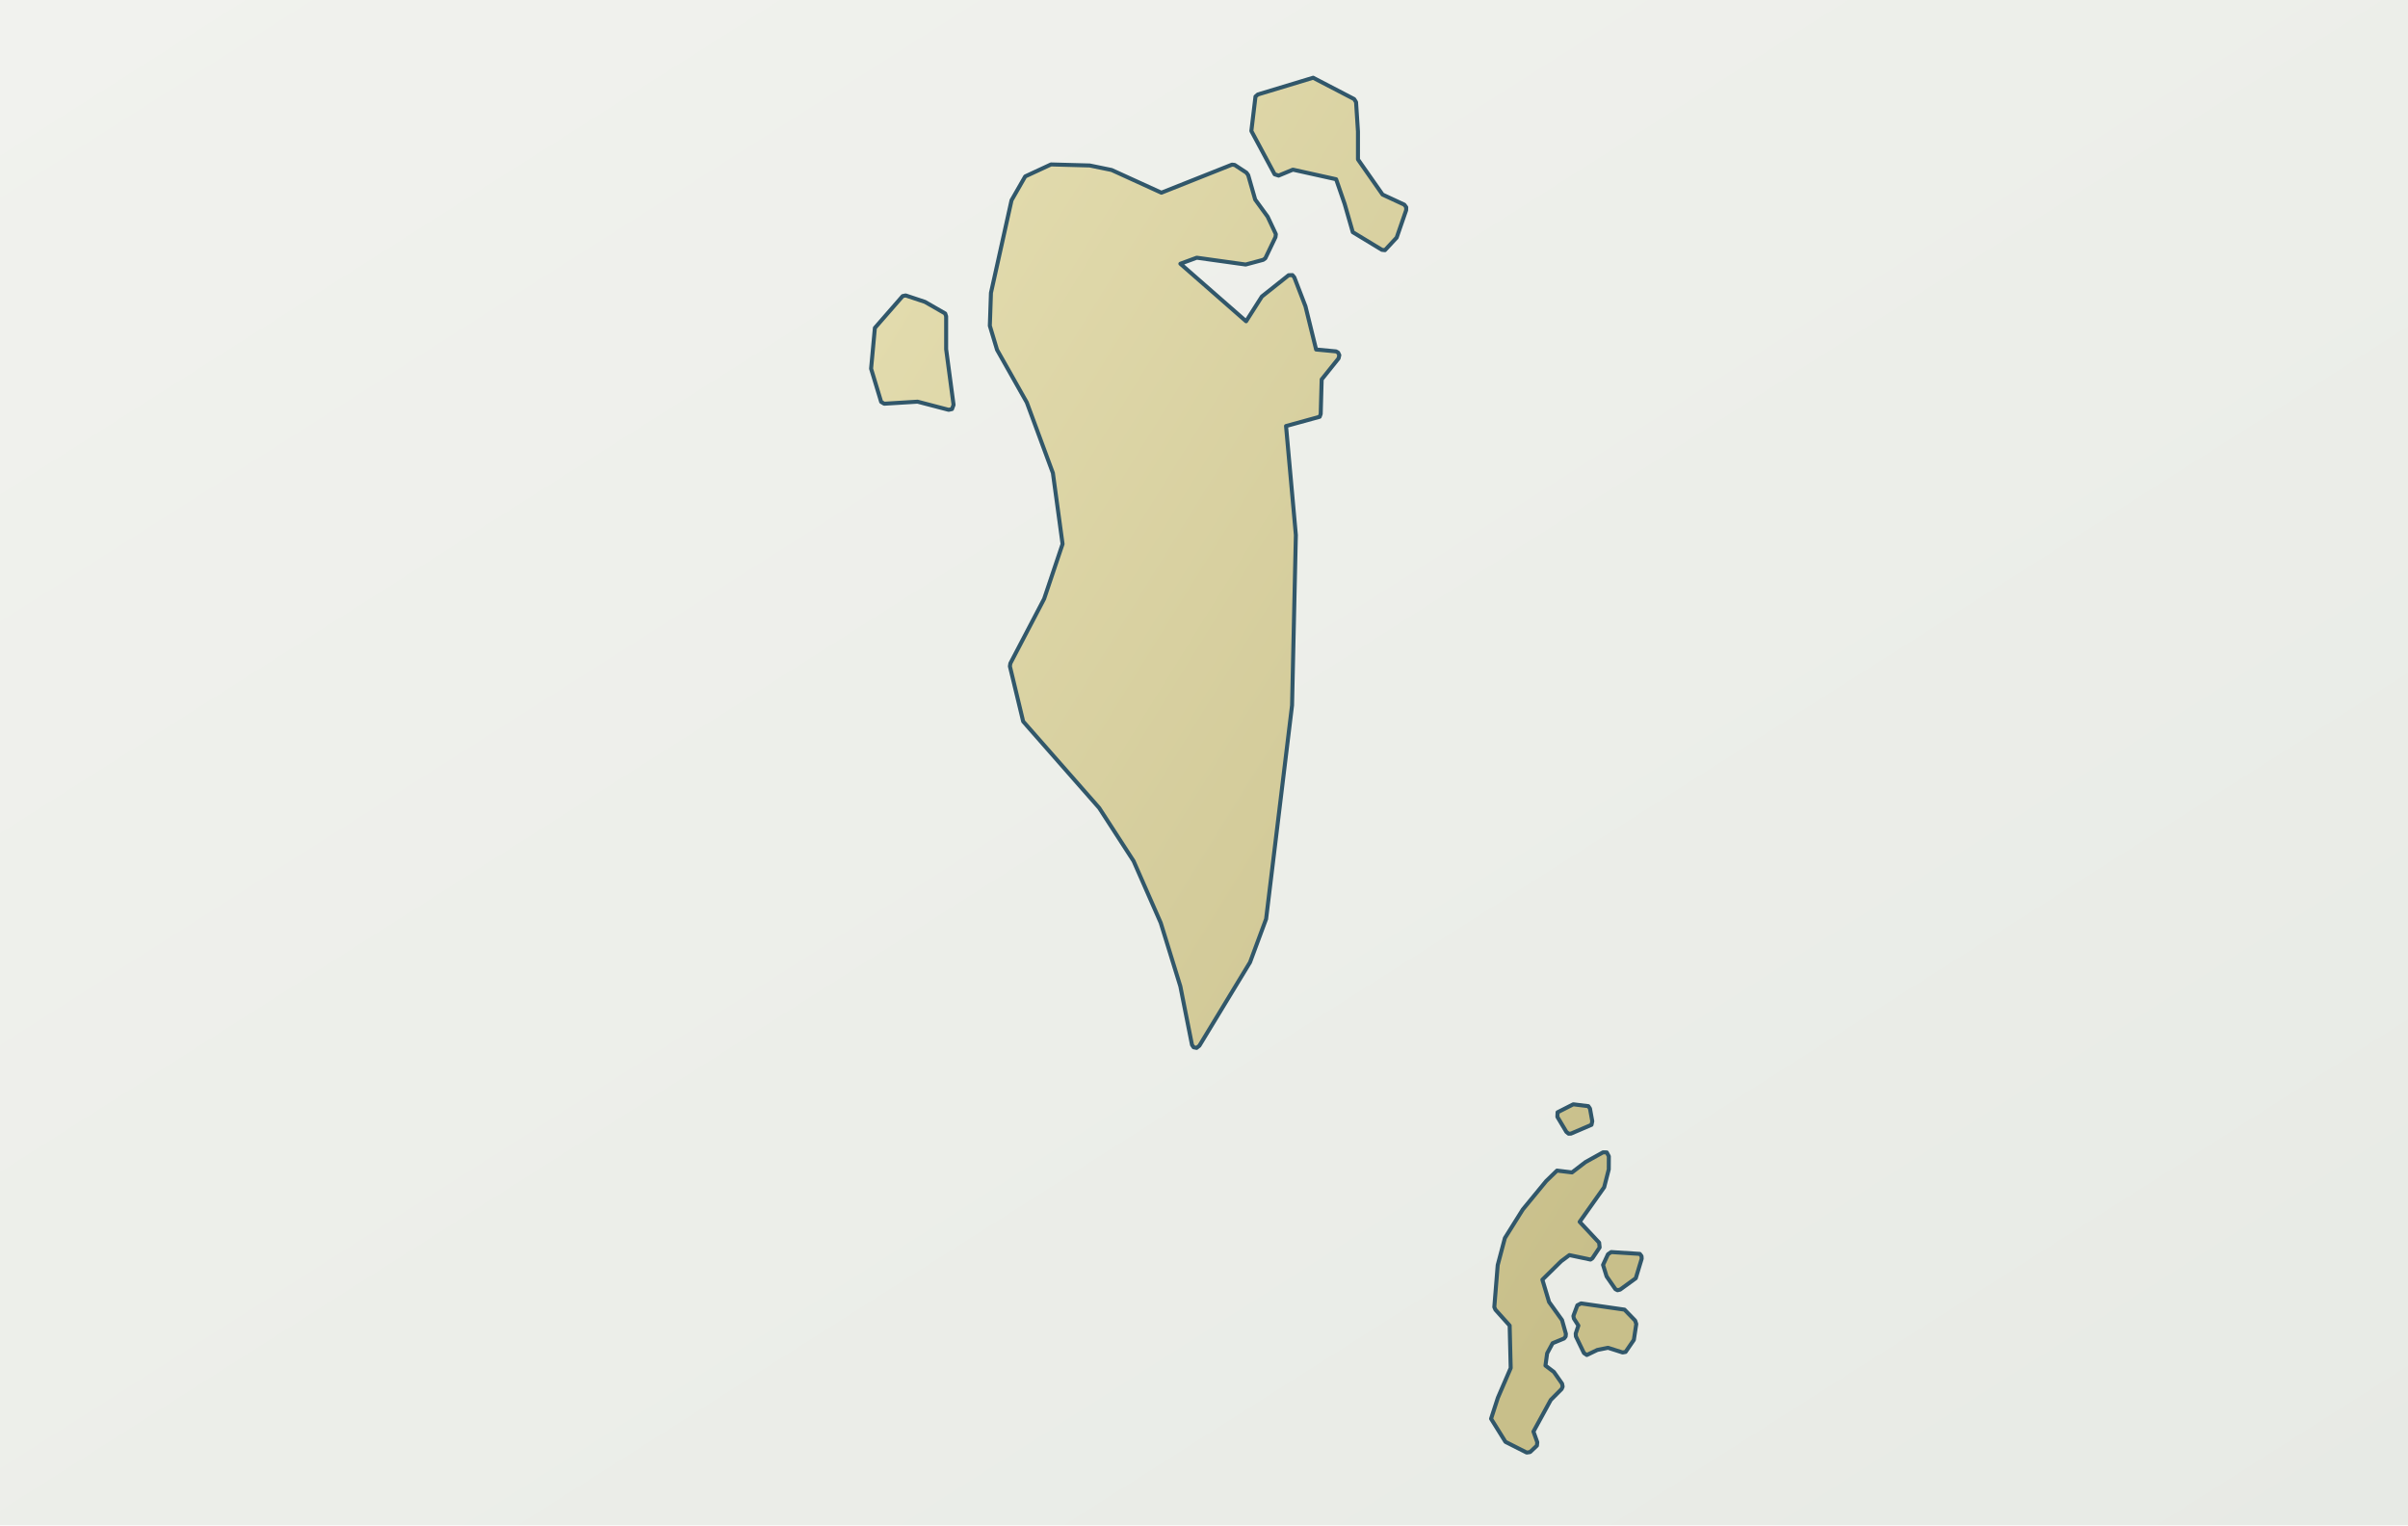
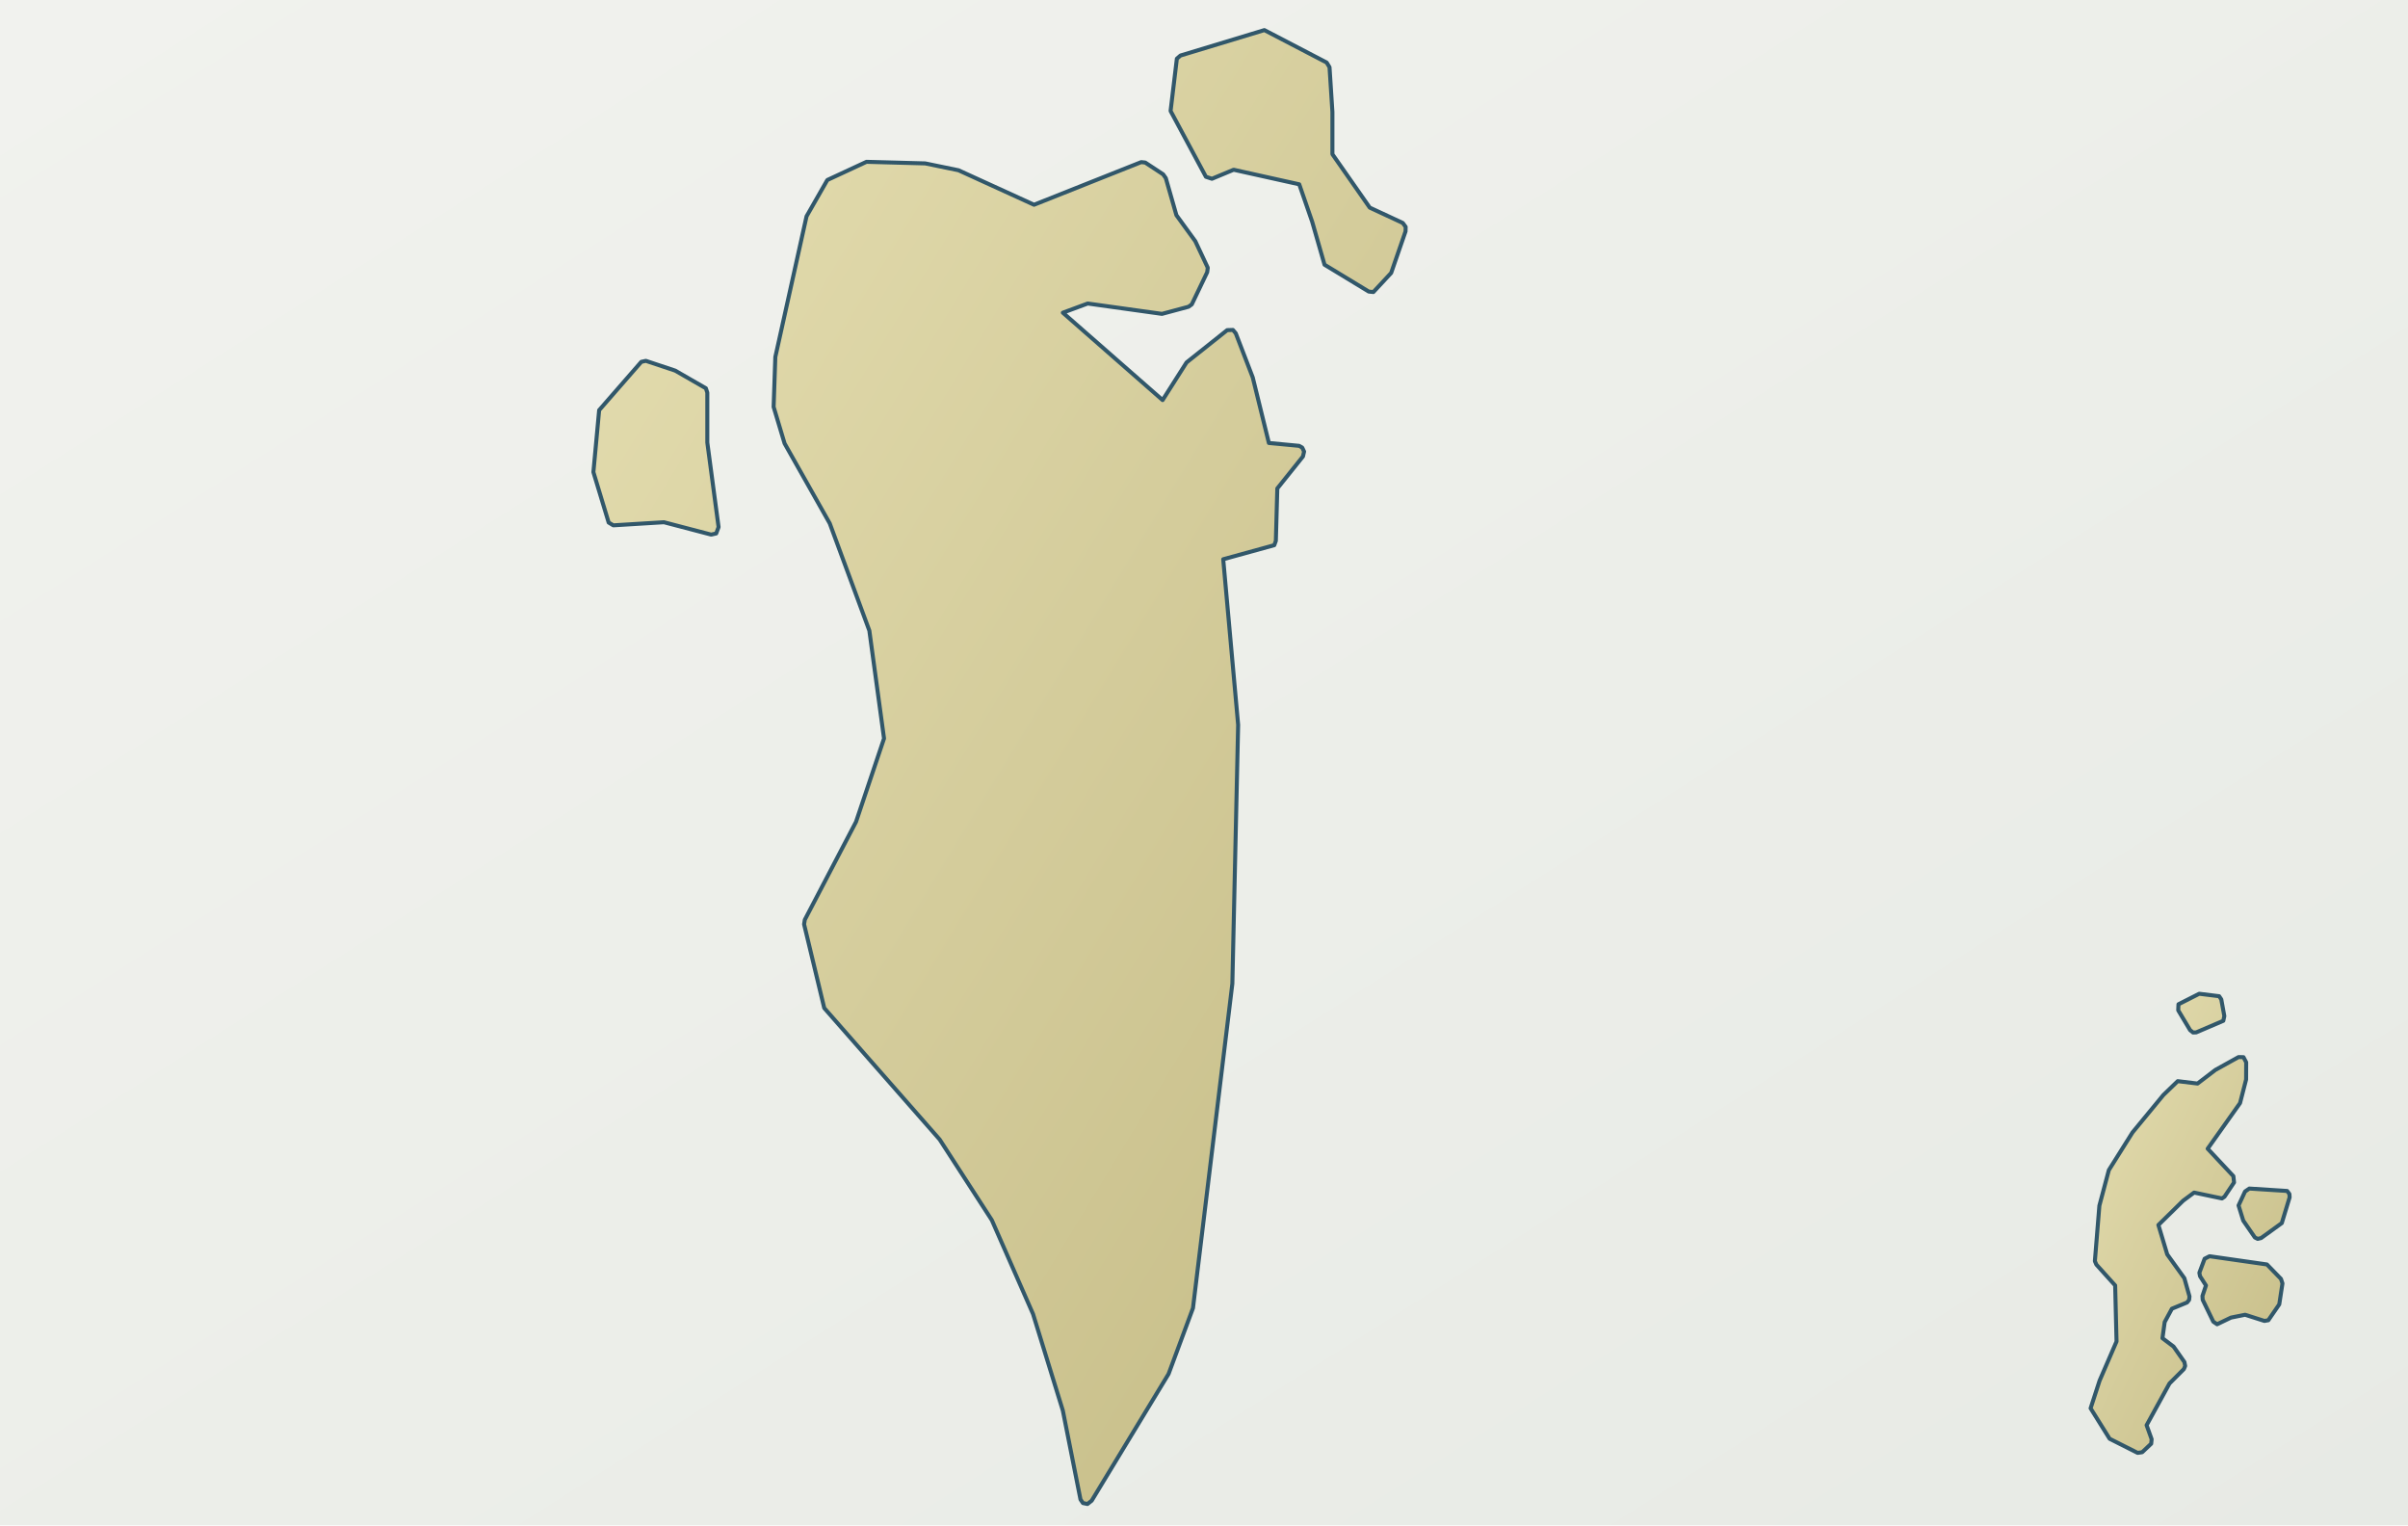
- <svg xmlns="http://www.w3.org/2000/svg" viewBox="0 0 1200 760" role="img" aria-label="Map of Bahrain" data-map-style="journey-atlas-map-v1" data-map-projection="local-equirectangular-fit-v1">
+ <svg xmlns="http://www.w3.org/2000/svg" viewBox="0 0 1200 760" role="img" aria-label="Map of Bahrain" data-map-style="journey-atlas-map-v1" data-map-projection="multi-region-local-equirectangular-v1">
  <defs>
    <linearGradient id="background" x1="0" y1="0" x2="1" y2="1">
      <stop offset="0" stop-color="#f1f2ee" />
      <stop offset=".55" stop-color="#eceee9" />
      <stop offset="1" stop-color="#e7eae5" />
    </linearGradient>
    <linearGradient id="country" x1=".12" y1=".08" x2=".88" y2=".92">
      <stop offset="0" stop-color="#e2dbad" />
      <stop offset=".52" stop-color="#d4cc9b" />
      <stop offset="1" stop-color="#c8bf8a" />
    </linearGradient>
  </defs>
  <rect width="1200" height="760" fill="url(#background)" />
-   <path d="M 807.37,642.54 L 806.06,642.85 L 805.02,642.32 L 800.63,635.95 L 798.86,630.23 L 801.31,624.94 L 802.92,623.83 L 817.18,624.74 L 818.04,625.87 L 818.12,627.14 L 815.17,636.88 L 807.37,642.54 Z M 814.85,657.96 L 815.42,659.68 L 814.21,667.60 L 810.09,673.60 L 808.61,673.86 L 801.33,671.53 L 796.01,672.60 L 790.77,675.12 L 789.34,674.15 L 785.33,665.86 L 785.24,664.43 L 786.57,660.46 L 784.34,656.97 L 784.08,655.66 L 786.06,650.36 L 787.91,649.41 L 809.57,652.52 L 814.85,657.96 Z M 798.86,574.14 L 800.72,574.18 L 801.74,576.12 L 801.71,582.61 L 799.42,591.53 L 787.21,608.77 L 796.91,619.15 L 797.16,621.53 L 793.56,626.92 L 792.61,627.57 L 782.09,625.35 L 777.96,628.42 L 768.63,637.60 L 771.96,648.71 L 778.42,657.71 L 780.35,664.59 L 780.22,665.90 L 779.44,666.89 L 773.72,669.25 L 771.00,674.29 L 770.16,680.38 L 774.36,683.56 L 778.44,689.40 L 778.73,690.88 L 778.23,692.06 L 772.81,697.50 L 764.18,713.27 L 766.08,718.57 L 765.91,720.26 L 762.51,723.48 L 760.80,723.73 L 750.23,718.39 L 743.06,706.88 L 746.44,696.45 L 752.84,681.62 L 752.32,660.44 L 745.24,652.57 L 744.67,651.26 L 746.37,630.30 L 749.94,616.86 L 758.86,602.63 L 770.51,588.47 L 775.92,583.24 L 783.39,584.15 L 790.10,579.01 L 798.86,574.14 Z M 782.89,564.81 L 781.70,564.86 L 780.58,563.95 L 776.10,556.46 L 776.20,554.19 L 784.03,550.21 L 791.54,551.14 L 792.35,552.34 L 793.49,558.64 L 793.11,560.43 L 782.89,564.81 Z M 676.73,79.43 L 688.99,96.95 L 699.83,101.98 L 700.78,103.27 L 700.74,104.73 L 696.02,118.37 L 690.18,124.64 L 688.66,124.48 L 674.14,115.67 L 670.08,101.56 L 665.84,89.31 L 644.30,84.53 L 637.18,87.49 L 635.20,86.84 L 623.60,65.25 L 625.66,48.10 L 626.85,47.07 L 654.39,38.73 L 674.84,49.37 L 675.78,50.90 L 676.73,65.57 L 676.73,79.43 Z M 523.76,81.93 L 543.04,82.45 L 553.97,84.70 L 578.77,96.01 L 613.95,82.03 L 615.27,82.17 L 621.15,86.03 L 622.03,87.27 L 625.51,99.43 L 631.72,107.97 L 635.81,116.66 L 635.62,118.13 L 630.56,128.69 L 629.49,129.46 L 620.77,131.80 L 596.39,128.40 L 588.23,131.41 L 620.98,160.07 L 628.84,147.73 L 642.18,137.13 L 644.07,137.07 L 645.00,138.17 L 650.57,152.63 L 655.87,174.14 L 665.81,175.08 L 666.82,175.65 L 667.43,176.95 L 667.06,178.56 L 658.64,189.06 L 658.16,206.24 L 657.64,207.66 L 640.88,212.27 L 645.78,266.57 L 643.88,351.44 L 630.95,457.87 L 622.94,479.45 L 597.70,521.02 L 596.31,522.11 L 594.83,521.80 L 594.02,520.62 L 588.22,491.45 L 578.44,459.80 L 564.91,429.01 L 547.78,402.56 L 509.89,359.46 L 503.27,331.97 L 503.51,330.50 L 520.33,298.37 L 529.52,271.05 L 524.70,235.68 L 511.70,200.52 L 496.87,174.29 L 493.27,162.31 L 493.83,145.95 L 504.08,99.80 L 510.90,87.90 L 523.76,81.93 Z M 471.50,173.99 L 475.20,201.72 L 474.42,203.81 L 472.77,204.19 L 457.26,200.13 L 440.64,201.15 L 439.11,200.23 L 434.10,183.69 L 435.99,163.38 L 449.83,147.53 L 451.32,147.20 L 460.96,150.41 L 471.03,156.20 L 471.50,157.63 L 471.50,173.99 Z" fill="url(#country)" fill-rule="evenodd" stroke="#31576a" stroke-width="2.0" stroke-linejoin="round" />
+   <path transform="matrix(1.321336 0 0 1.318357 59.9967 -230.2439)" d="M 807.37,642.54 L 806.06,642.85 L 805.02,642.32 L 800.63,635.95 L 798.86,630.23 L 801.31,624.94 L 802.92,623.83 L 817.18,624.74 L 818.04,625.87 L 818.12,627.14 L 815.17,636.88 L 807.37,642.54 Z M 814.85,657.96 L 815.42,659.68 L 814.21,667.60 L 810.09,673.60 L 808.61,673.86 L 801.33,671.53 L 796.01,672.60 L 790.77,675.12 L 789.34,674.15 L 785.33,665.86 L 785.24,664.43 L 786.57,660.46 L 784.34,656.97 L 784.08,655.66 L 786.06,650.36 L 787.91,649.41 L 809.57,652.52 L 814.85,657.96 Z M 798.86,574.14 L 800.72,574.18 L 801.74,576.12 L 801.71,582.61 L 799.42,591.53 L 787.21,608.77 L 796.91,619.15 L 797.16,621.53 L 793.56,626.92 L 792.61,627.57 L 782.09,625.35 L 777.96,628.42 L 768.63,637.60 L 771.96,648.71 L 778.42,657.71 L 780.35,664.59 L 780.22,665.90 L 779.44,666.89 L 773.72,669.25 L 771.00,674.29 L 770.16,680.38 L 774.36,683.56 L 778.44,689.40 L 778.73,690.88 L 778.23,692.06 L 772.81,697.50 L 764.18,713.27 L 766.08,718.57 L 765.91,720.26 L 762.51,723.48 L 760.80,723.73 L 750.23,718.39 L 743.06,706.88 L 746.44,696.45 L 752.84,681.62 L 752.32,660.44 L 745.24,652.57 L 744.67,651.26 L 746.37,630.30 L 749.94,616.86 L 758.86,602.63 L 770.51,588.47 L 775.92,583.24 L 783.39,584.15 L 790.10,579.01 L 798.86,574.14 Z M 782.89,564.81 L 781.70,564.86 L 780.58,563.95 L 776.10,556.46 L 776.20,554.19 L 784.03,550.21 L 791.54,551.14 L 792.35,552.34 L 793.49,558.64 L 793.11,560.43 L 782.89,564.81 Z" fill="url(#country)" fill-rule="evenodd" stroke="#31576a" stroke-width="2.0" stroke-linejoin="round" vector-effect="non-scaling-stroke" />
+   <path transform="matrix(1.517874 0 0 1.519231 -363.1975 -43.8462)" d="M 676.73,79.43 L 688.99,96.95 L 699.83,101.98 L 700.78,103.27 L 700.74,104.73 L 696.02,118.37 L 690.18,124.64 L 688.66,124.48 L 674.14,115.67 L 670.08,101.56 L 665.84,89.31 L 644.30,84.53 L 637.18,87.49 L 635.20,86.84 L 623.60,65.25 L 625.66,48.10 L 626.85,47.07 L 654.39,38.73 L 674.84,49.37 L 675.78,50.90 L 676.73,65.57 L 676.73,79.43 Z M 523.76,81.93 L 543.04,82.45 L 553.97,84.70 L 578.77,96.01 L 613.95,82.03 L 615.27,82.17 L 621.15,86.03 L 622.03,87.27 L 625.51,99.43 L 631.72,107.97 L 635.81,116.66 L 635.62,118.13 L 630.56,128.69 L 629.49,129.46 L 620.77,131.80 L 596.39,128.40 L 588.23,131.41 L 620.98,160.07 L 628.84,147.73 L 642.18,137.13 L 644.07,137.07 L 645.00,138.17 L 650.57,152.63 L 655.87,174.14 L 665.81,175.08 L 666.82,175.65 L 667.43,176.95 L 667.06,178.56 L 658.64,189.06 L 658.16,206.24 L 657.64,207.66 L 640.88,212.27 L 645.78,266.57 L 643.88,351.44 L 630.95,457.87 L 622.94,479.45 L 597.70,521.02 L 596.31,522.11 L 594.83,521.80 L 594.02,520.62 L 588.22,491.45 L 578.44,459.80 L 564.91,429.01 L 547.78,402.56 L 509.89,359.46 L 503.27,331.97 L 503.51,330.50 L 520.33,298.37 L 529.52,271.05 L 524.70,235.68 L 511.70,200.52 L 496.87,174.29 L 493.27,162.31 L 493.83,145.95 L 504.08,99.80 L 510.90,87.90 L 523.76,81.93 Z M 471.50,173.99 L 475.20,201.72 L 474.42,203.81 L 472.77,204.19 L 457.26,200.13 L 440.64,201.15 L 439.11,200.23 L 434.10,183.69 L 435.99,163.38 L 449.83,147.53 L 451.32,147.20 L 460.96,150.41 L 471.03,156.20 L 471.50,157.63 L 471.50,173.99 Z" fill="url(#country)" fill-rule="evenodd" stroke="#31576a" stroke-width="2.0" stroke-linejoin="round" vector-effect="non-scaling-stroke" />
</svg>
